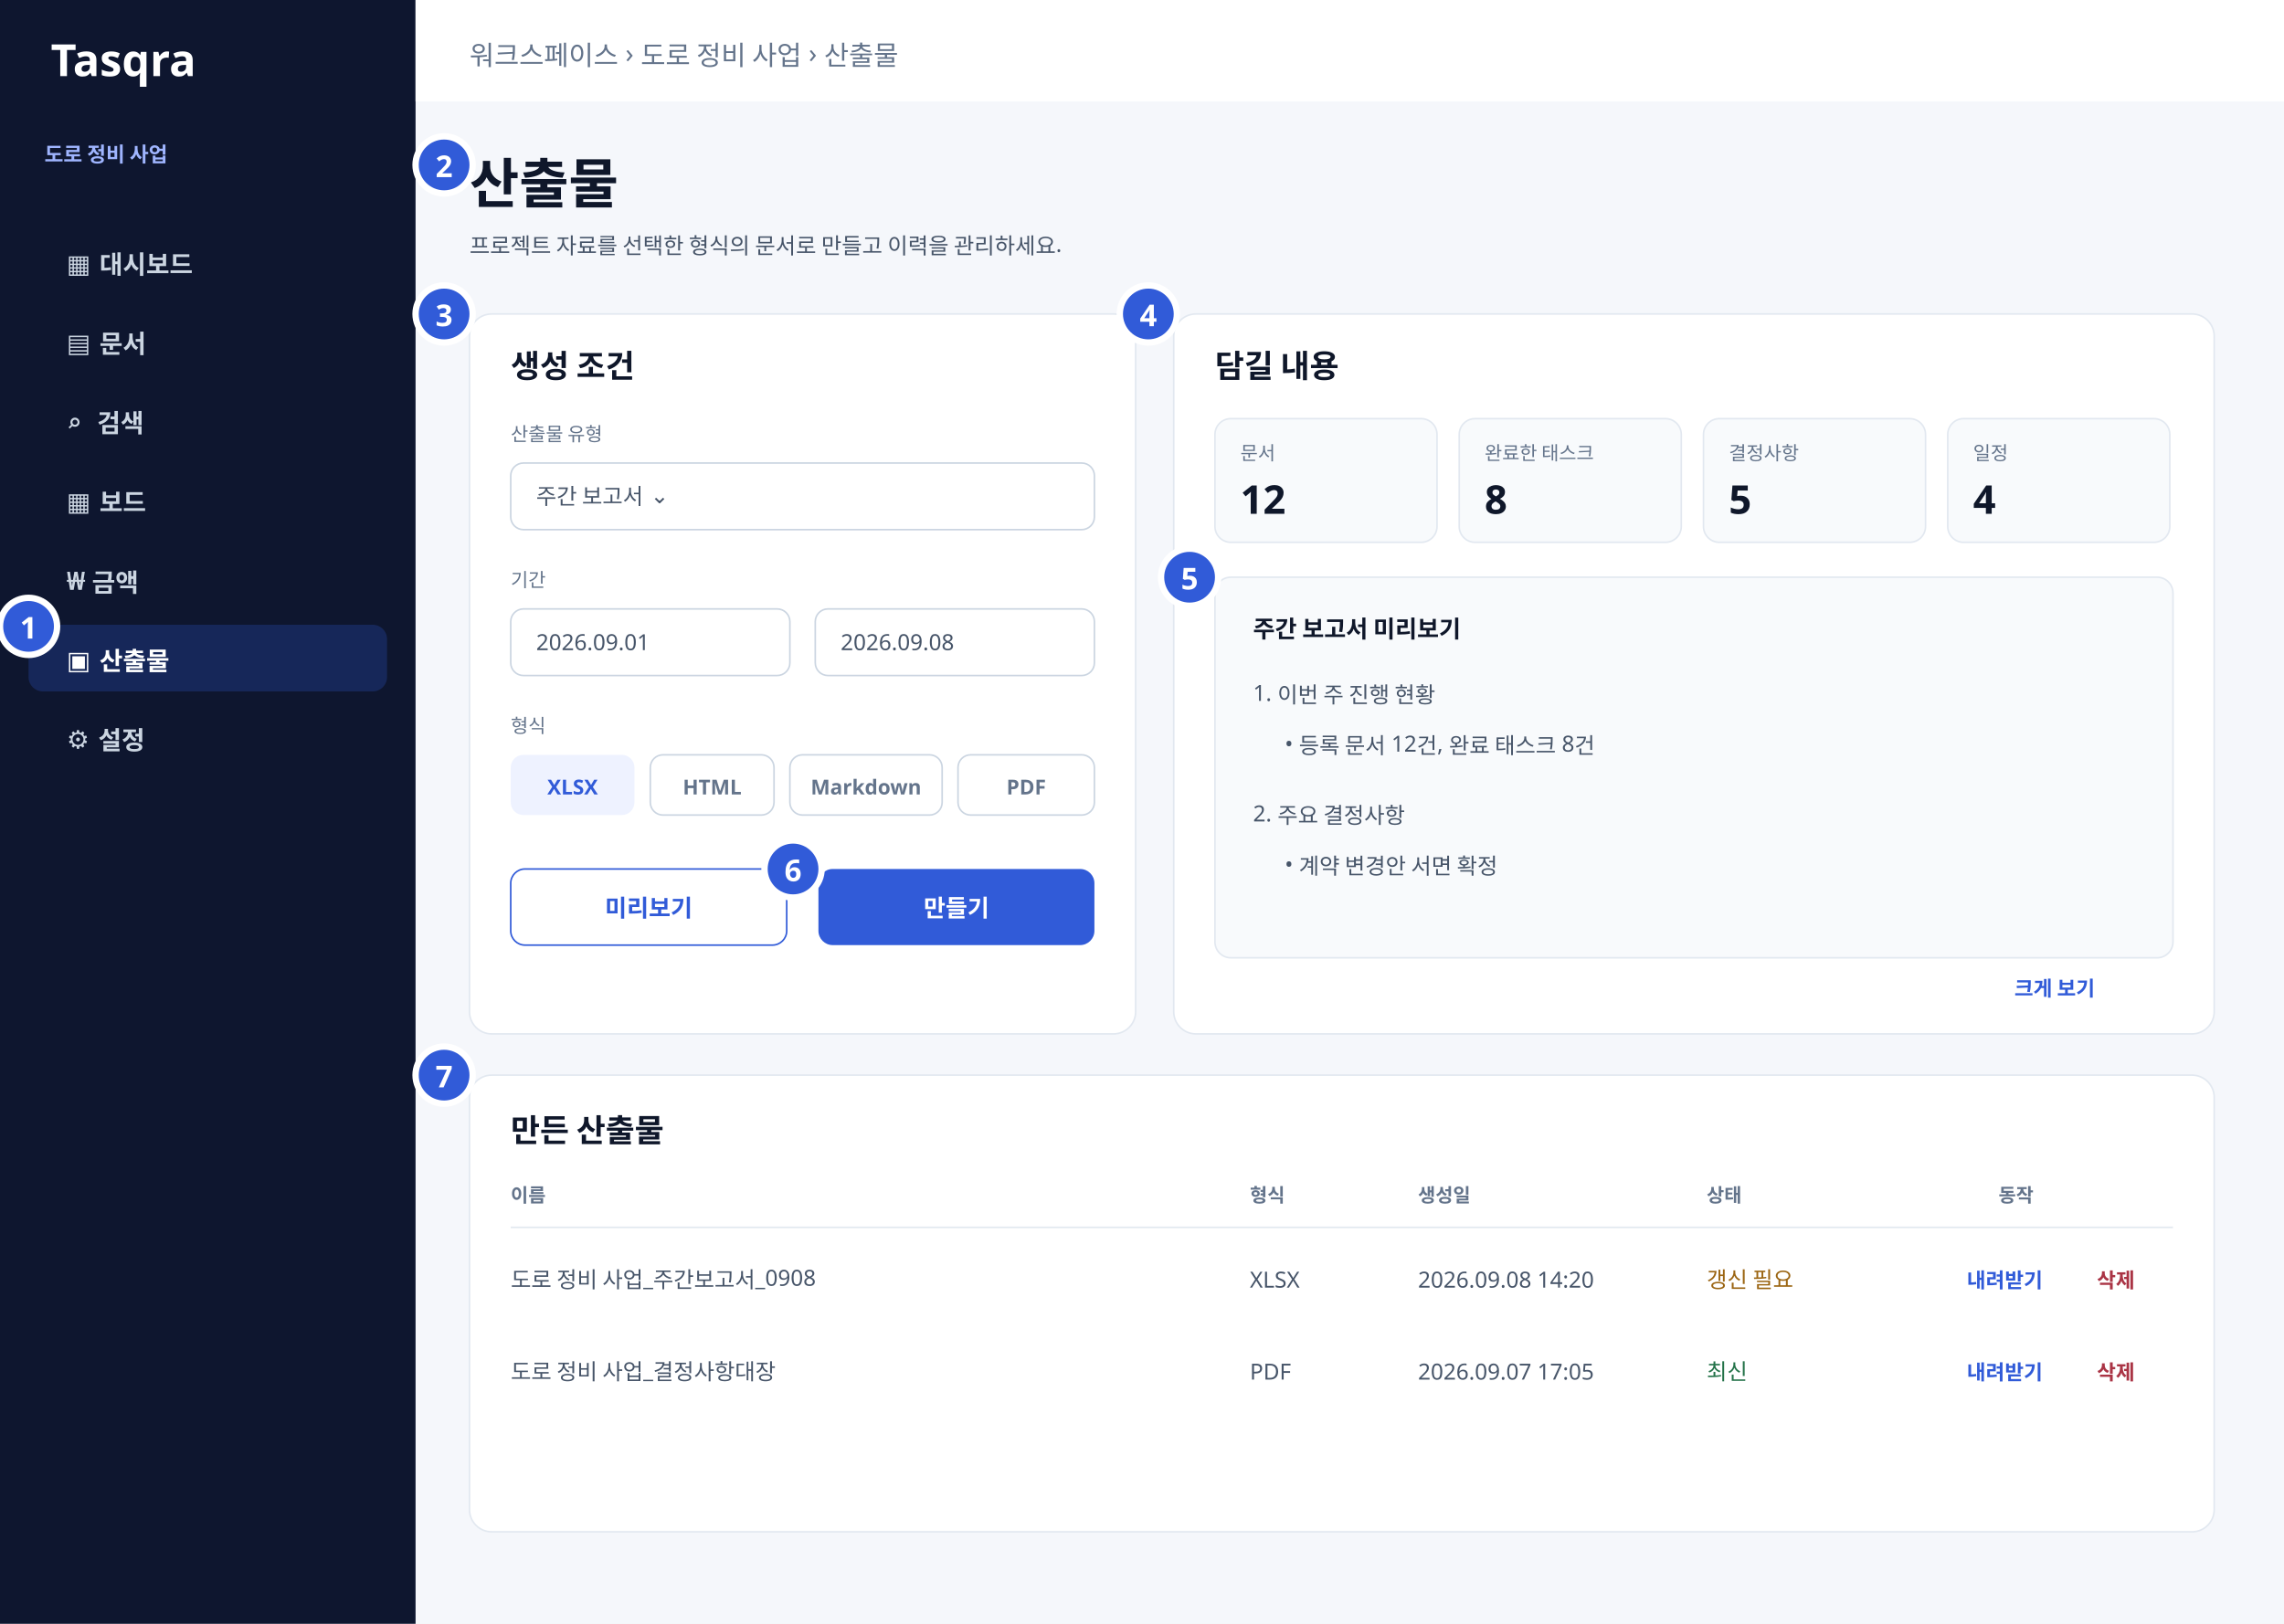
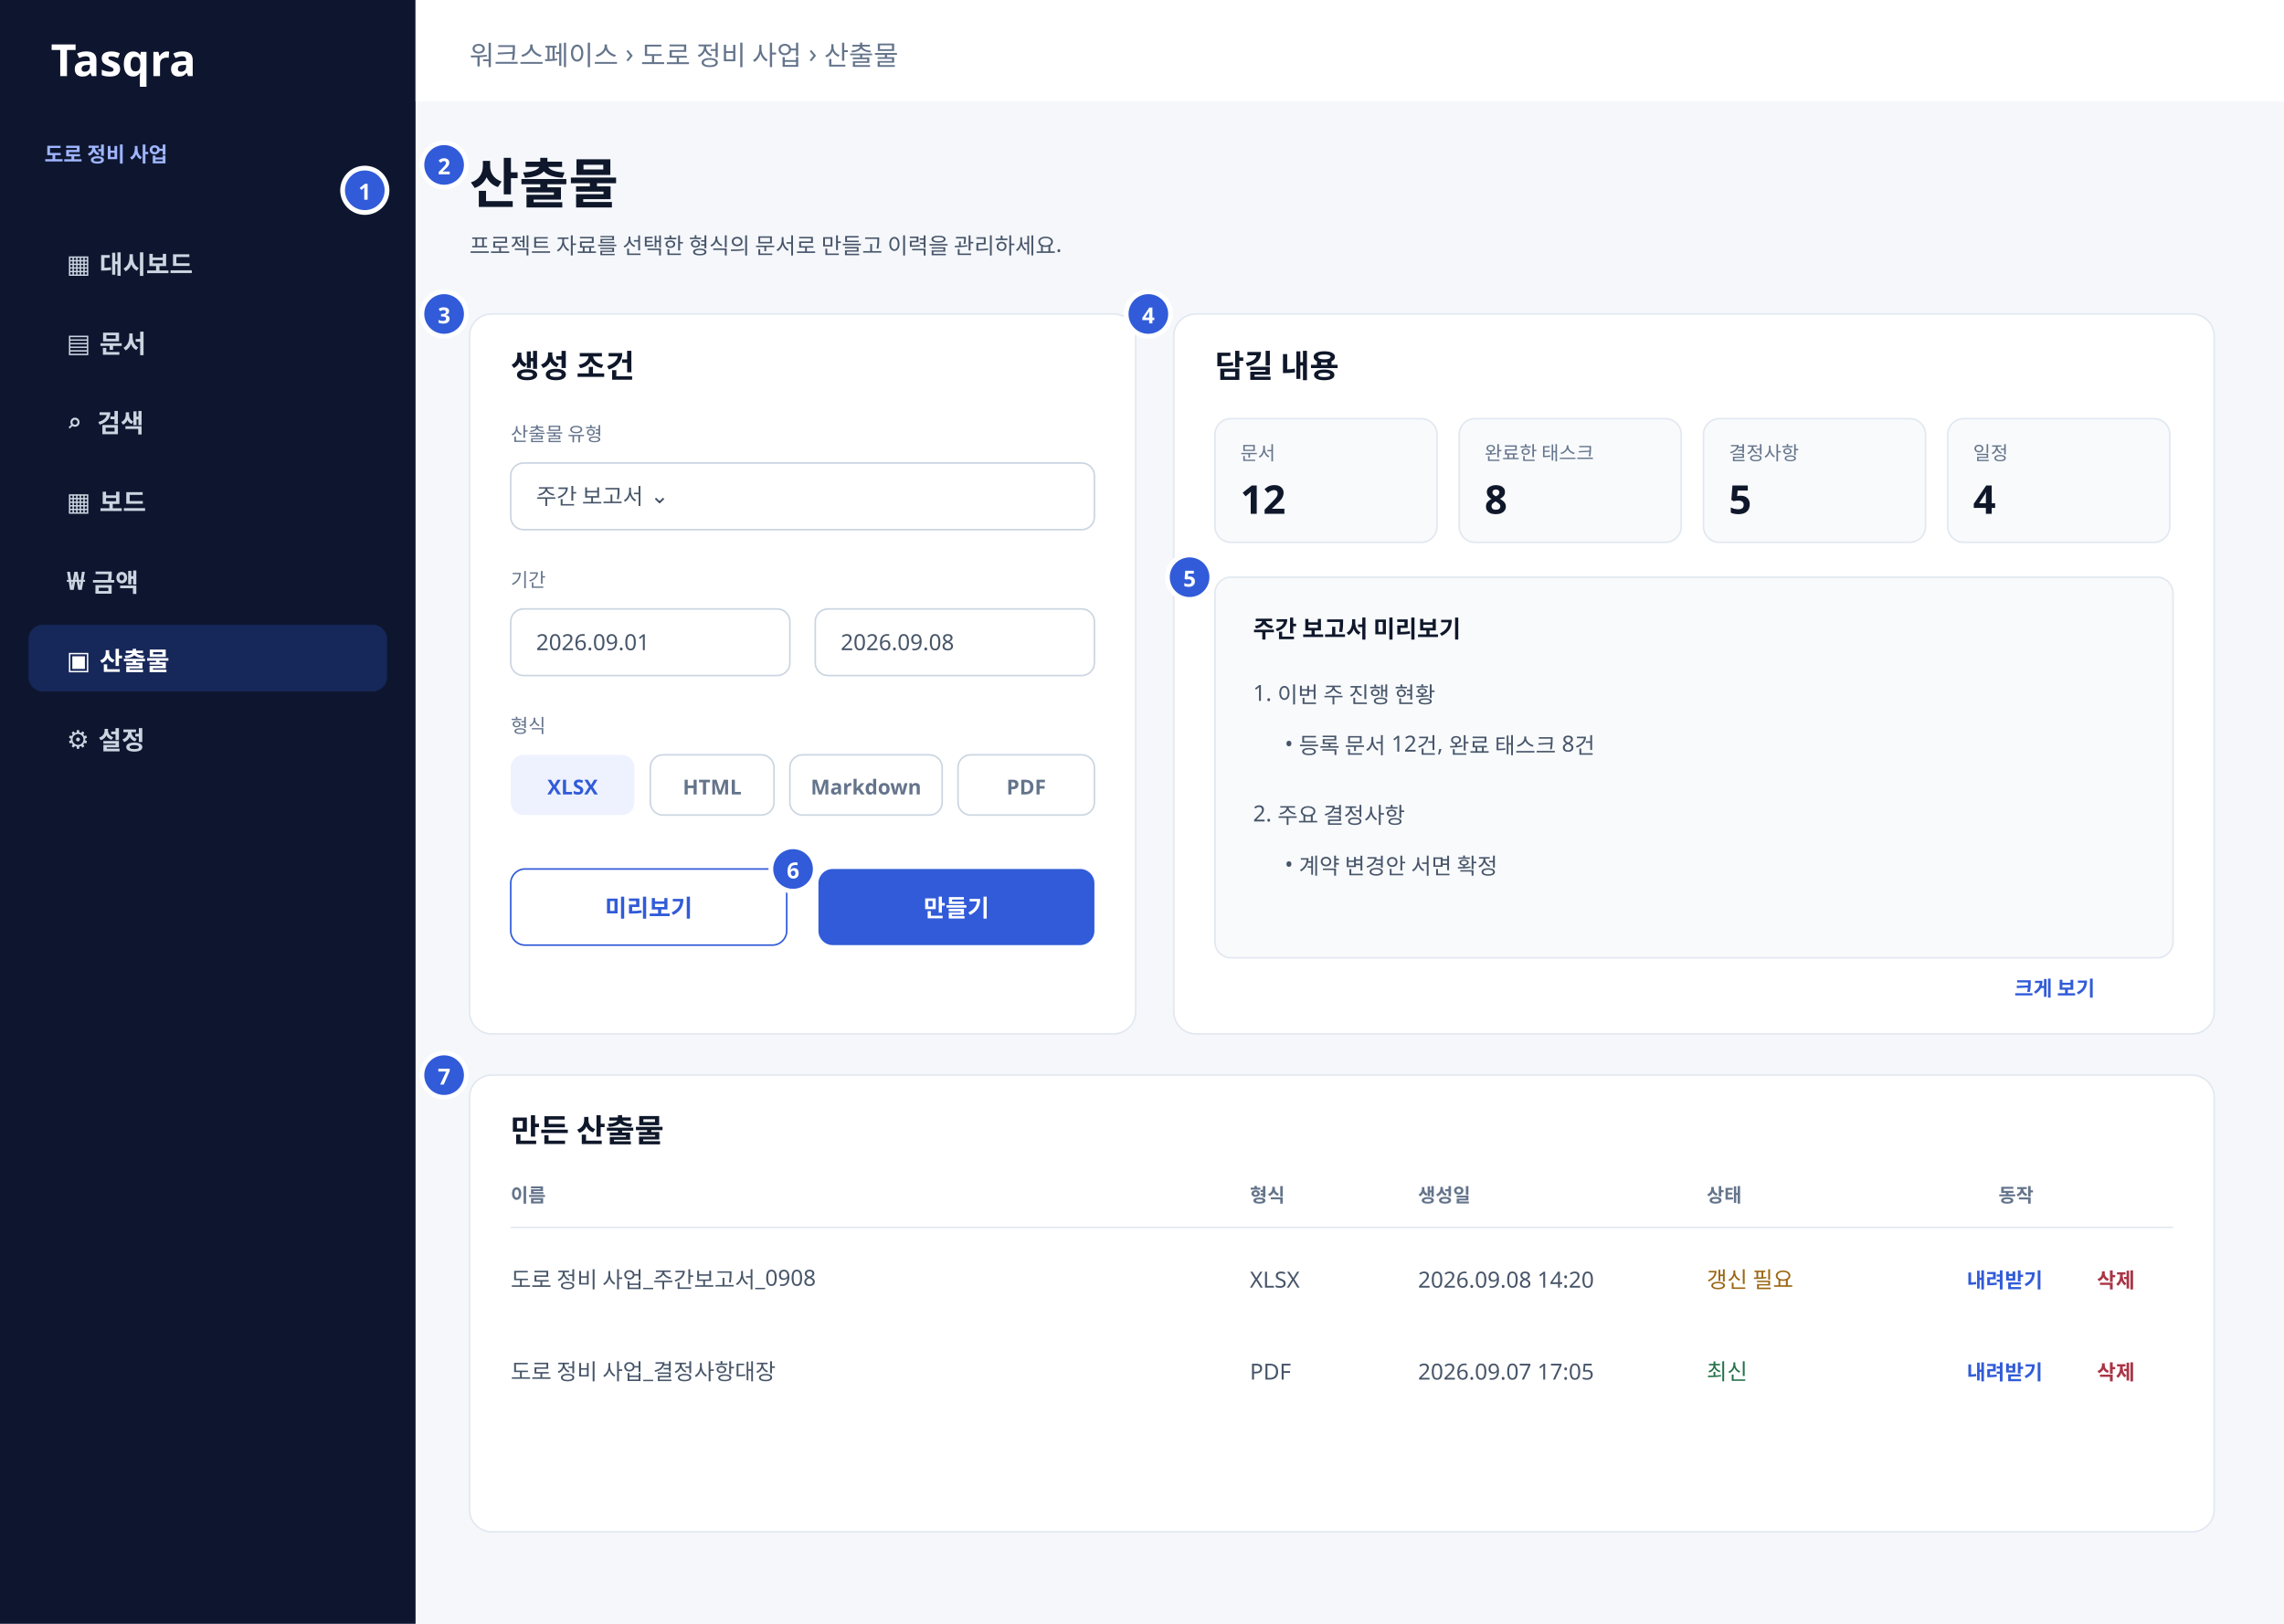
<svg xmlns="http://www.w3.org/2000/svg" viewBox="0 0 1440 1024" width="1440" height="1024" role="img" aria-labelledby="title desc">
  <defs>
-     <style>@font-face{font-family:'Noto Sans KR';src:url('../포트폴리오/NotoSansKR.ttf') format('truetype');font-weight:100 900}text{font-family:'Noto Sans KR',Pretendard,'Malgun Gothic',sans-serif}.title{font-size:34px;font-weight:850;fill:#0f172a}.h2{font-size:20px;font-weight:800;fill:#0f172a}.body{font-size:14px;fill:#475569}.small{font-size:12px;fill:#64748b}.nav{font-size:16px;font-weight:700;fill:#cbd5e1}.pin circle{fill:#315bd8;stroke:#fff;stroke-width:4}.pin text{fill:#fff;font-size:19px;font-weight:800;text-anchor:middle;dominant-baseline:middle}</style>
+     <style>@font-face{font-family:'Noto Sans KR';src:url('../포트폴리오/NotoSansKR.ttf') format('truetype');font-weight:100 900}text{font-family:'Noto Sans KR',Pretendard,'Malgun Gothic',sans-serif}.title{font-size:34px;font-weight:850;fill:#0f172a}.h2{font-size:20px;font-weight:800;fill:#0f172a}.body{font-size:14px;fill:#475569}.small{font-size:12px;fill:#64748b}.nav{font-size:16px;font-weight:700;fill:#cbd5e1}.pin circle{r:14px;fill:#315bd8;stroke:#fff;stroke-width:3}.pin text{fill:#fff;font-size:14px;font-weight:800;text-anchor:middle;dominant-baseline:middle}</style>
  </defs>
  <rect width="1440" height="1024" fill="#f5f7fb" />
  <rect width="262" height="1024" fill="#0e162f" />
  <text x="32" y="48" font-size="28" font-weight="900" fill="#fff">Tasqra</text>
  <text x="28" y="102" font-size="13" font-weight="800" fill="#9fb5ff">도로 정비 사업</text>
  <g class="nav">
    <text x="42" y="172">▦  대시보드</text>
    <text x="42" y="222">▤  문서</text>
    <text x="42" y="272">⌕  검색</text>
    <text x="42" y="322">▦  보드</text>
    <text x="42" y="372">₩  금액</text>
    <rect x="18" y="394" width="226" height="42" rx="9" fill="#315bd8" opacity=".25" />
    <text x="42" y="422" fill="#fff">▣  산출물</text>
    <text x="42" y="472">⚙  설정</text>
  </g>
  <rect x="262" width="1178" height="64" fill="#fff" />
  <text x="296" y="41" font-size="17" fill="#64748b">워크스페이스  ›  도로 정비 사업  ›  산출물</text>
  <text class="title" x="296" y="128">산출물</text>
  <text class="body" x="296" y="160">프로젝트 자료를 선택한 형식의 문서로 만들고 이력을 관리하세요.</text>
  <rect x="296" y="198" width="420" height="454" rx="14" fill="#fff" stroke="#e2e8f0" />
  <text class="h2" x="322" y="238">생성 조건</text>
  <text class="small" x="322" y="278">산출물 유형</text>
  <rect x="322" y="292" width="368" height="42" rx="8" fill="#fff" stroke="#cbd5e1" />
  <text class="body" x="338" y="318">주간 보고서  ⌄</text>
  <text class="small" x="322" y="370">기간</text>
  <rect x="322" y="384" width="176" height="42" rx="8" fill="#fff" stroke="#cbd5e1" />
  <rect x="514" y="384" width="176" height="42" rx="8" fill="#fff" stroke="#cbd5e1" />
  <text class="body" x="338" y="410">2026.09.01</text>
  <text class="body" x="530" y="410">2026.09.08</text>
  <text class="small" x="322" y="462">형식</text>
  <g transform="translate(322 476)">
    <rect width="78" height="38" rx="8" fill="#eef2ff" />
    <rect x="88" width="78" height="38" rx="8" fill="#fff" stroke="#cbd5e1" />
    <rect x="176" width="96" height="38" rx="8" fill="#fff" stroke="#cbd5e1" />
    <rect x="282" width="86" height="38" rx="8" fill="#fff" stroke="#cbd5e1" />
    <g font-size="13" font-weight="800">
      <text x="39" y="25" text-anchor="middle" fill="#315bd8">XLSX</text>
      <text x="127" y="25" text-anchor="middle" fill="#64748b">HTML</text>
      <text x="224" y="25" text-anchor="middle" fill="#64748b">Markdown</text>
      <text x="325" y="25" text-anchor="middle" fill="#64748b">PDF</text>
    </g>
  </g>
  <rect x="322" y="548" width="174" height="48" rx="9" fill="#fff" stroke="#315bd8" />
  <text x="409" y="578" text-anchor="middle" font-size="15" font-weight="800" fill="#315bd8">미리보기</text>
  <rect x="516" y="548" width="174" height="48" rx="9" fill="#315bd8" />
  <text x="603" y="578" text-anchor="middle" font-size="15" font-weight="800" fill="#fff">만들기</text>
  <rect x="740" y="198" width="656" height="454" rx="14" fill="#fff" stroke="#e2e8f0" />
  <text class="h2" x="766" y="238">담길 내용</text>
  <g transform="translate(766 264)">
    <g fill="#f8fafc" stroke="#e2e8f0">
      <rect width="140" height="78" rx="10" />
      <rect x="154" width="140" height="78" rx="10" />
      <rect x="308" width="140" height="78" rx="10" />
      <rect x="462" width="140" height="78" rx="10" />
    </g>
    <g class="small">
      <text x="16" y="26">문서</text>
      <text x="170" y="26">완료한 태스크</text>
      <text x="324" y="26">결정사항</text>
      <text x="478" y="26">일정</text>
    </g>
    <g font-size="25" font-weight="850" fill="#0f172a">
      <text x="16" y="60">12</text>
      <text x="170" y="60">8</text>
      <text x="324" y="60">5</text>
      <text x="478" y="60">4</text>
    </g>
  </g>
  <rect x="766" y="364" width="604" height="240" rx="10" fill="#f8fafc" stroke="#e2e8f0" />
  <text x="790" y="402" font-size="15" font-weight="800" fill="#0f172a">주간 보고서 미리보기</text>
  <text class="body" x="790" y="442">1. 이번 주 진행 현황</text>
  <text class="body" x="810" y="474">• 등록 문서 12건, 완료 태스크 8건</text>
  <text class="body" x="790" y="518">2. 주요 결정사항</text>
  <text class="body" x="810" y="550">• 계약 변경안 서면 확정</text>
  <text x="1270" y="628" font-size="13" font-weight="800" fill="#315bd8">크게 보기</text>
  <rect x="296" y="678" width="1100" height="288" rx="14" fill="#fff" stroke="#e2e8f0" />
  <text class="h2" x="322" y="720">만든 산출물</text>
  <g font-size="12" font-weight="800" fill="#64748b">
    <text x="322" y="758">이름</text>
    <text x="788" y="758">형식</text>
    <text x="894" y="758">생성일</text>
    <text x="1076" y="758">상태</text>
    <text x="1260" y="758">동작</text>
  </g>
  <path d="M322 774H1370" stroke="#e2e8f0" />
  <g class="body">
    <text x="322" y="812">도로 정비 사업_주간보고서_0908</text>
    <text x="788" y="812">XLSX</text>
    <text x="894" y="812">2026.09.08 14:20</text>
    <text x="1076" y="812" fill="#9b6512">갱신 필요</text>
    <text x="322" y="870">도로 정비 사업_결정사항대장</text>
    <text x="788" y="870">PDF</text>
    <text x="894" y="870">2026.09.07 17:05</text>
    <text x="1076" y="870" fill="#237248">최신</text>
  </g>
  <g font-size="13" font-weight="800">
    <text x="1240" y="812" fill="#315bd8">내려받기</text>
    <text x="1322" y="812" fill="#aa3445">삭제</text>
    <text x="1240" y="870" fill="#315bd8">내려받기</text>
    <text x="1322" y="870" fill="#aa3445">삭제</text>
  </g>
  <g class="pin">
-     <g transform="translate(18 395)">
+     <g transform="translate(230 120)">
      <circle r="18" />
      <text y="1">1</text>
    </g>
    <g transform="translate(280 104)">
      <circle r="18" />
      <text y="1">2</text>
    </g>
    <g transform="translate(280 198)">
      <circle r="18" />
      <text y="1">3</text>
    </g>
    <g transform="translate(724 198)">
      <circle r="18" />
      <text y="1">4</text>
    </g>
    <g transform="translate(750 364)">
      <circle r="18" />
      <text y="1">5</text>
    </g>
    <g transform="translate(500 548)">
      <circle r="18" />
      <text y="1">6</text>
    </g>
    <g transform="translate(280 678)">
      <circle r="18" />
      <text y="1">7</text>
    </g>
  </g>
</svg>
